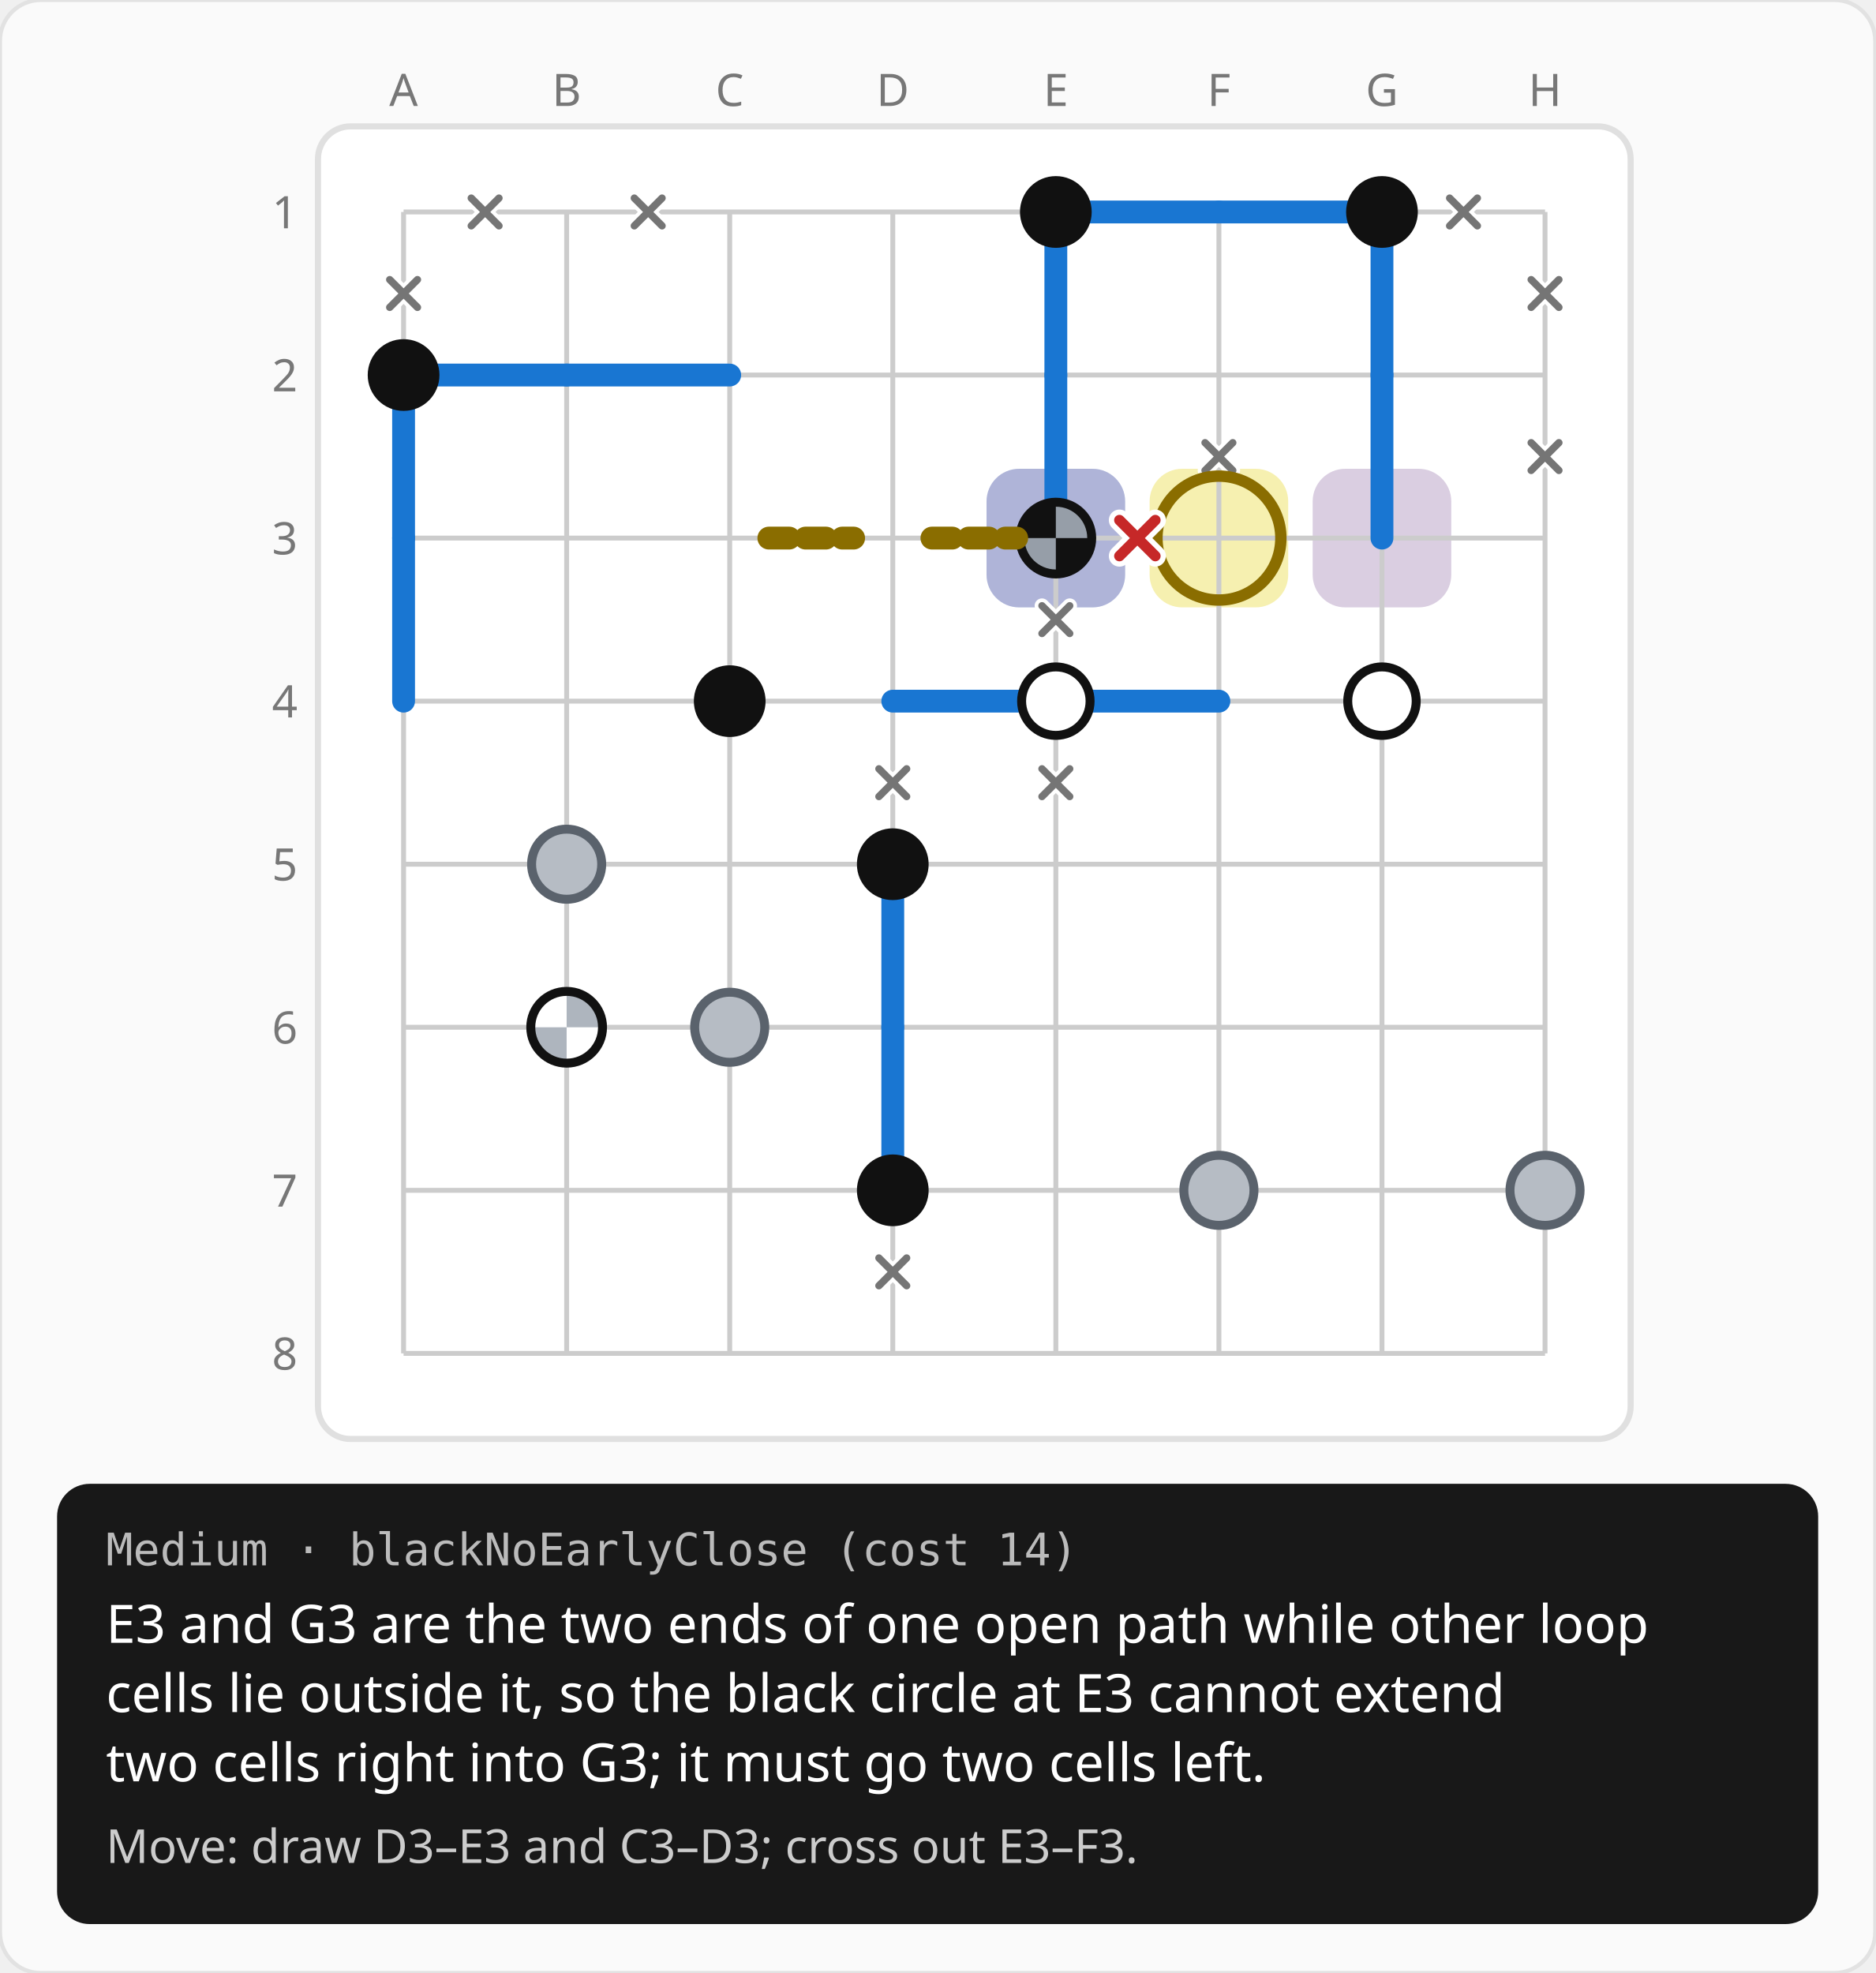
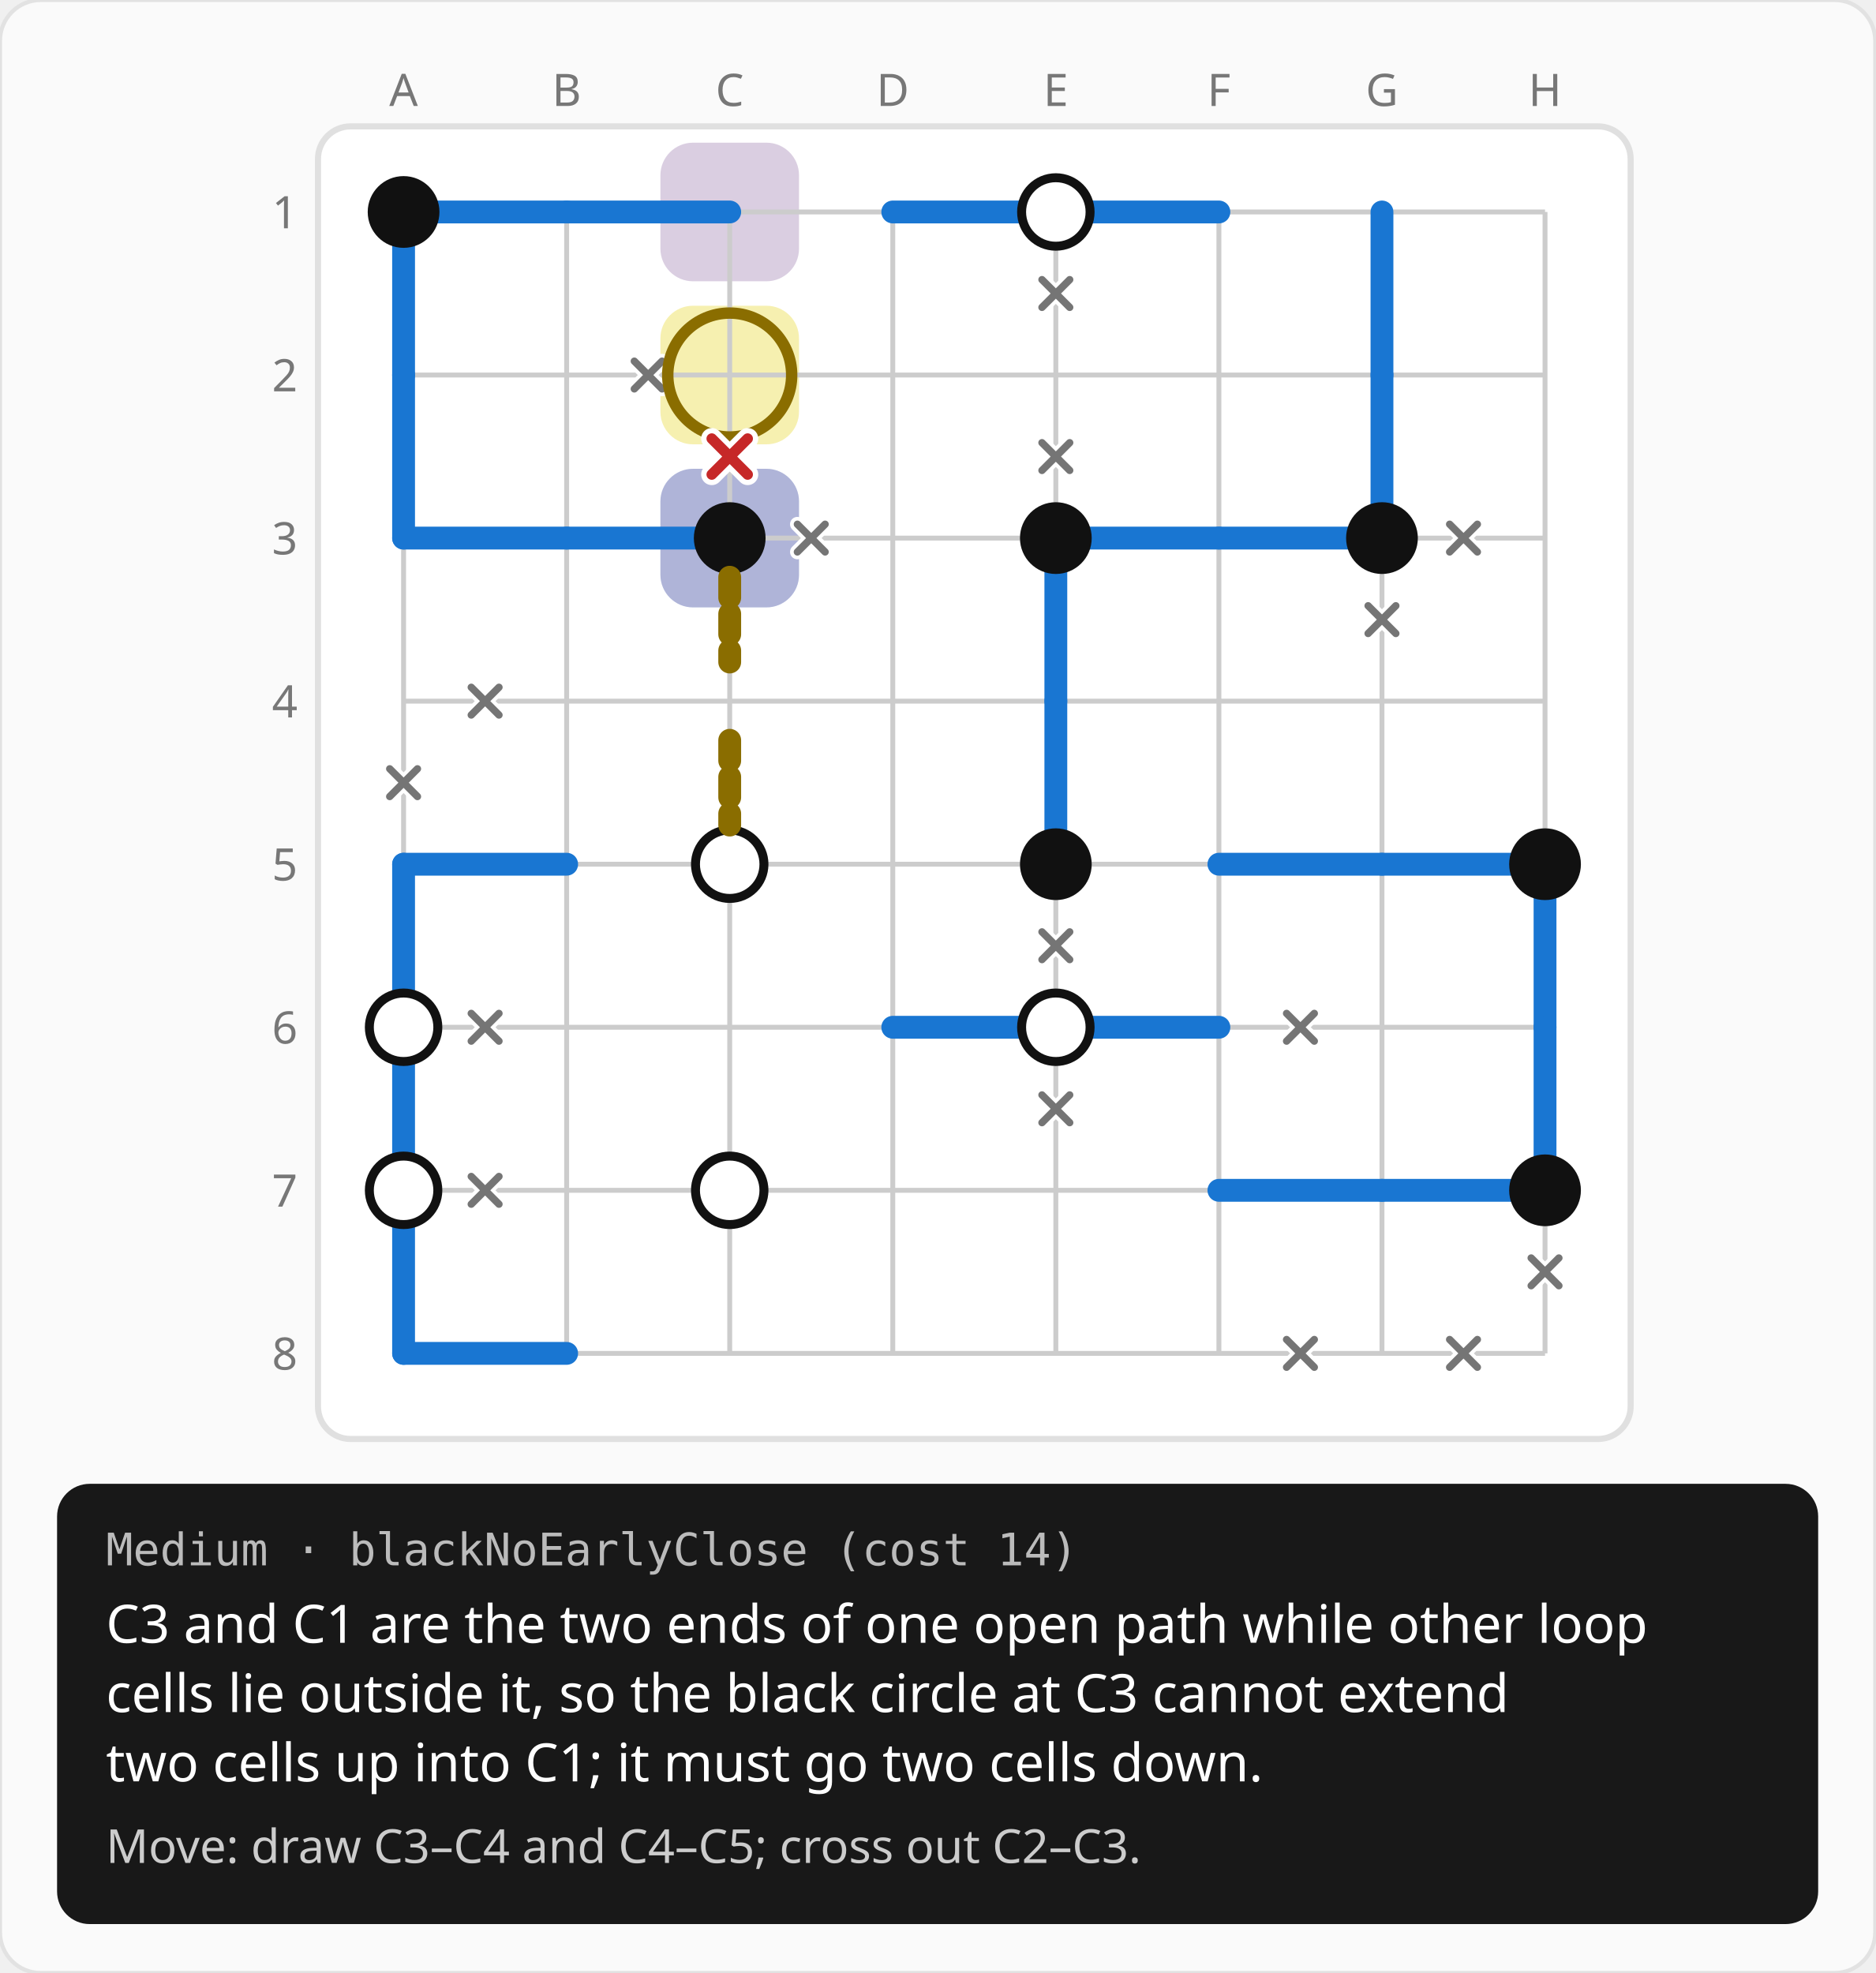
<svg xmlns="http://www.w3.org/2000/svg" width="460" height="484" viewBox="0 0 460 484">
  <rect width="460" height="484" rx="10" fill="#fafafa" stroke="#e2e2e2" />
  <defs>
    <pattern id="hatch" width="8" height="8" patternUnits="userSpaceOnUse" patternTransform="rotate(45)">
      <line x1="0" y1="0" x2="0" y2="8" stroke="#d55e00" stroke-width="3" opacity="0.55" />
    </pattern>
  </defs>
  <g transform="translate(59 12)">
    <text x="40" y="14" fill="#777777" font-size="11" font-family="system-ui, sans-serif" text-anchor="middle">A</text>
    <text x="80" y="14" fill="#777777" font-size="11" font-family="system-ui, sans-serif" text-anchor="middle">B</text>
    <text x="120" y="14" fill="#777777" font-size="11" font-family="system-ui, sans-serif" text-anchor="middle">C</text>
    <text x="160" y="14" fill="#777777" font-size="11" font-family="system-ui, sans-serif" text-anchor="middle">D</text>
    <text x="200" y="14" fill="#777777" font-size="11" font-family="system-ui, sans-serif" text-anchor="middle">E</text>
    <text x="240" y="14" fill="#777777" font-size="11" font-family="system-ui, sans-serif" text-anchor="middle">F</text>
    <text x="280" y="14" fill="#777777" font-size="11" font-family="system-ui, sans-serif" text-anchor="middle">G</text>
    <text x="320" y="14" fill="#777777" font-size="11" font-family="system-ui, sans-serif" text-anchor="middle">H</text>
    <text x="14" y="44" fill="#777777" font-size="11" font-family="system-ui, sans-serif" text-anchor="end">1</text>
    <text x="14" y="84" fill="#777777" font-size="11" font-family="system-ui, sans-serif" text-anchor="end">2</text>
    <text x="14" y="124" fill="#777777" font-size="11" font-family="system-ui, sans-serif" text-anchor="end">3</text>
    <text x="14" y="164" fill="#777777" font-size="11" font-family="system-ui, sans-serif" text-anchor="end">4</text>
    <text x="14" y="204" fill="#777777" font-size="11" font-family="system-ui, sans-serif" text-anchor="end">5</text>
    <text x="14" y="244" fill="#777777" font-size="11" font-family="system-ui, sans-serif" text-anchor="end">6</text>
    <text x="14" y="284" fill="#777777" font-size="11" font-family="system-ui, sans-serif" text-anchor="end">7</text>
    <text x="14" y="324" fill="#777777" font-size="11" font-family="system-ui, sans-serif" text-anchor="end">8</text>
    <g transform="translate(18 18)">
      <rect x="1" y="1" width="322" height="322" rx="8" fill="#ffffff" stroke="#e0e0e0" stroke-width="1.5" />
-       <rect x="165" y="85" width="34" height="34" rx="8" fill="rgba(25,118,210,0.26)" />
-       <rect x="165" y="85" width="34" height="34" rx="8" fill="rgba(122,81,149,0.28)" />
-       <rect x="245" y="85" width="34" height="34" rx="8" fill="rgba(122,81,149,0.28)" />
-       <rect x="205" y="85" width="34" height="34" rx="8" fill="rgba(244,236,156,0.8)" />
+       <rect x="85" y="85" width="34" height="34" rx="8" fill="rgba(25,118,210,0.26)" />
+       <rect x="85" y="85" width="34" height="34" rx="8" fill="rgba(122,81,149,0.28)" />
+       <rect x="85" y="5" width="34" height="34" rx="8" fill="rgba(122,81,149,0.28)" />
+       <rect x="85" y="45" width="34" height="34" rx="8" fill="rgba(244,236,156,0.8)" />
      <line x1="22" y1="22" x2="302" y2="22" stroke="#cccccc" stroke-width="1.2" />
      <line x1="22" y1="62" x2="302" y2="62" stroke="#cccccc" stroke-width="1.2" />
      <line x1="22" y1="102" x2="302" y2="102" stroke="#cccccc" stroke-width="1.2" />
      <line x1="22" y1="142" x2="302" y2="142" stroke="#cccccc" stroke-width="1.2" />
      <line x1="22" y1="182" x2="302" y2="182" stroke="#cccccc" stroke-width="1.2" />
      <line x1="22" y1="222" x2="302" y2="222" stroke="#cccccc" stroke-width="1.2" />
      <line x1="22" y1="262" x2="302" y2="262" stroke="#cccccc" stroke-width="1.2" />
      <line x1="22" y1="302" x2="302" y2="302" stroke="#cccccc" stroke-width="1.2" />
      <line x1="22" y1="22" x2="22" y2="302" stroke="#cccccc" stroke-width="1.2" />
      <line x1="62" y1="22" x2="62" y2="302" stroke="#cccccc" stroke-width="1.2" />
      <line x1="102" y1="22" x2="102" y2="302" stroke="#cccccc" stroke-width="1.2" />
      <line x1="142" y1="22" x2="142" y2="302" stroke="#cccccc" stroke-width="1.2" />
      <line x1="182" y1="22" x2="182" y2="302" stroke="#cccccc" stroke-width="1.2" />
      <line x1="222" y1="22" x2="222" y2="302" stroke="#cccccc" stroke-width="1.2" />
      <line x1="262" y1="22" x2="262" y2="302" stroke="#cccccc" stroke-width="1.2" />
      <line x1="302" y1="22" x2="302" y2="302" stroke="#cccccc" stroke-width="1.2" />
+       <line x1="22" y1="22" x2="62" y2="22" stroke="#1976d2" stroke-width="5.6" stroke-linecap="round" />
+       <line x1="22" y1="22" x2="22" y2="62" stroke="#1976d2" stroke-width="5.6" stroke-linecap="round" />
+       <line x1="62" y1="22" x2="102" y2="22" stroke="#1976d2" stroke-width="5.6" stroke-linecap="round" />
+       <line x1="142" y1="22" x2="182" y2="22" stroke="#1976d2" stroke-width="5.6" stroke-linecap="round" />
      <line x1="182" y1="22" x2="222" y2="22" stroke="#1976d2" stroke-width="5.6" stroke-linecap="round" />
-       <line x1="182" y1="22" x2="182" y2="62" stroke="#1976d2" stroke-width="5.6" stroke-linecap="round" />
-       <line x1="222" y1="22" x2="262" y2="22" stroke="#1976d2" stroke-width="5.6" stroke-linecap="round" />
      <line x1="262" y1="22" x2="262" y2="62" stroke="#1976d2" stroke-width="5.6" stroke-linecap="round" />
-       <line x1="22" y1="62" x2="62" y2="62" stroke="#1976d2" stroke-width="5.6" stroke-linecap="round" />
      <line x1="22" y1="62" x2="22" y2="102" stroke="#1976d2" stroke-width="5.6" stroke-linecap="round" />
-       <line x1="62" y1="62" x2="102" y2="62" stroke="#1976d2" stroke-width="5.6" stroke-linecap="round" />
-       <line x1="182" y1="62" x2="182" y2="102" stroke="#1976d2" stroke-width="5.6" stroke-linecap="round" />
      <line x1="262" y1="62" x2="262" y2="102" stroke="#1976d2" stroke-width="5.6" stroke-linecap="round" />
-       <line x1="22" y1="102" x2="22" y2="142" stroke="#1976d2" stroke-width="5.6" stroke-linecap="round" />
-       <line x1="142" y1="142" x2="182" y2="142" stroke="#1976d2" stroke-width="5.6" stroke-linecap="round" />
-       <line x1="182" y1="142" x2="222" y2="142" stroke="#1976d2" stroke-width="5.6" stroke-linecap="round" />
-       <line x1="142" y1="182" x2="142" y2="222" stroke="#1976d2" stroke-width="5.6" stroke-linecap="round" />
-       <line x1="142" y1="222" x2="142" y2="262" stroke="#1976d2" stroke-width="5.6" stroke-linecap="round" />
-       <circle cx="182" cy="22" r="8.8" fill="#111111" />
-       <circle cx="262" cy="22" r="8.8" fill="#111111" />
-       <circle cx="22" cy="62" r="8.8" fill="#111111" />
+       <line x1="22" y1="102" x2="62" y2="102" stroke="#1976d2" stroke-width="5.6" stroke-linecap="round" />
+       <line x1="62" y1="102" x2="102" y2="102" stroke="#1976d2" stroke-width="5.6" stroke-linecap="round" />
+       <line x1="182" y1="102" x2="222" y2="102" stroke="#1976d2" stroke-width="5.6" stroke-linecap="round" />
+       <line x1="182" y1="102" x2="182" y2="142" stroke="#1976d2" stroke-width="5.6" stroke-linecap="round" />
+       <line x1="222" y1="102" x2="262" y2="102" stroke="#1976d2" stroke-width="5.6" stroke-linecap="round" />
+       <line x1="182" y1="142" x2="182" y2="182" stroke="#1976d2" stroke-width="5.6" stroke-linecap="round" />
+       <line x1="22" y1="182" x2="62" y2="182" stroke="#1976d2" stroke-width="5.6" stroke-linecap="round" />
+       <line x1="22" y1="182" x2="22" y2="222" stroke="#1976d2" stroke-width="5.6" stroke-linecap="round" />
+       <line x1="222" y1="182" x2="262" y2="182" stroke="#1976d2" stroke-width="5.6" stroke-linecap="round" />
+       <line x1="262" y1="182" x2="302" y2="182" stroke="#1976d2" stroke-width="5.6" stroke-linecap="round" />
+       <line x1="302" y1="182" x2="302" y2="222" stroke="#1976d2" stroke-width="5.6" stroke-linecap="round" />
+       <line x1="22" y1="222" x2="22" y2="262" stroke="#1976d2" stroke-width="5.6" stroke-linecap="round" />
+       <line x1="142" y1="222" x2="182" y2="222" stroke="#1976d2" stroke-width="5.6" stroke-linecap="round" />
+       <line x1="182" y1="222" x2="222" y2="222" stroke="#1976d2" stroke-width="5.6" stroke-linecap="round" />
+       <line x1="302" y1="222" x2="302" y2="262" stroke="#1976d2" stroke-width="5.6" stroke-linecap="round" />
+       <line x1="22" y1="262" x2="22" y2="302" stroke="#1976d2" stroke-width="5.6" stroke-linecap="round" />
+       <line x1="222" y1="262" x2="262" y2="262" stroke="#1976d2" stroke-width="5.6" stroke-linecap="round" />
+       <line x1="262" y1="262" x2="302" y2="262" stroke="#1976d2" stroke-width="5.6" stroke-linecap="round" />
+       <line x1="22" y1="302" x2="62" y2="302" stroke="#1976d2" stroke-width="5.6" stroke-linecap="round" />
+       <circle cx="22" cy="22" r="8.8" fill="#111111" />
+       <circle cx="182" cy="22" r="8.4" fill="#ffffff" />
+       <circle cx="182" cy="22" r="8.4" fill="none" stroke="#111111" stroke-width="2.2" />
+       <circle cx="102" cy="102" r="8.8" fill="#111111" />
      <circle cx="182" cy="102" r="8.8" fill="#111111" />
-       <path d="M182 102V93.2A8.8 8.8 0 0 1 190.8 102ZM182 102V110.8A8.8 8.8 0 0 1 173.2 102Z" fill="#969ea8" />
-       <circle cx="182" cy="102" r="8.8" fill="none" stroke="#111111" stroke-width="2.2" />
-       <circle cx="102" cy="142" r="8.8" fill="#111111" />
-       <circle cx="182" cy="142" r="8.4" fill="#ffffff" />
-       <circle cx="182" cy="142" r="8.4" fill="none" stroke="#111111" stroke-width="2.2" />
-       <circle cx="262" cy="142" r="8.4" fill="#ffffff" />
-       <circle cx="262" cy="142" r="8.4" fill="none" stroke="#111111" stroke-width="2.2" />
-       <circle cx="62" cy="182" r="8.6" fill="#b6bcc4" />
-       <circle cx="62" cy="182" r="8.6" fill="none" stroke="#5a626c" stroke-width="2.2" />
-       <circle cx="142" cy="182" r="8.8" fill="#111111" />
-       <circle cx="62" cy="222" r="8.8" fill="#ffffff" />
-       <path d="M62 222V213.2A8.8 8.8 0 0 1 70.8 222ZM62 222V230.8A8.8 8.8 0 0 1 53.2 222Z" fill="#aeb5be" />
-       <circle cx="62" cy="222" r="8.8" fill="none" stroke="#111111" stroke-width="2.2" />
-       <circle cx="102" cy="222" r="8.6" fill="#b6bcc4" />
-       <circle cx="102" cy="222" r="8.6" fill="none" stroke="#5a626c" stroke-width="2.2" />
-       <circle cx="142" cy="262" r="8.8" fill="#111111" />
-       <circle cx="222" cy="262" r="8.6" fill="#b6bcc4" />
-       <circle cx="222" cy="262" r="8.6" fill="none" stroke="#5a626c" stroke-width="2.2" />
-       <circle cx="302" cy="262" r="8.6" fill="#b6bcc4" />
-       <circle cx="302" cy="262" r="8.6" fill="none" stroke="#5a626c" stroke-width="2.2" />
-       <path d="M38.6 18.6L45.4 25.4M38.6 25.4L45.4 18.6" stroke="#ffffff" stroke-width="3.6" stroke-linecap="round" />
-       <path d="M38.6 18.6L45.4 25.4M38.6 25.4L45.4 18.6" stroke="#757575" stroke-width="1.8" stroke-linecap="round" />
-       <path d="M18.6 38.6L25.4 45.4M18.6 45.4L25.4 38.6" stroke="#ffffff" stroke-width="3.6" stroke-linecap="round" />
-       <path d="M18.6 38.6L25.4 45.4M18.6 45.4L25.4 38.6" stroke="#757575" stroke-width="1.8" stroke-linecap="round" />
-       <path d="M78.6 18.6L85.4 25.4M78.6 25.4L85.4 18.6" stroke="#ffffff" stroke-width="3.6" stroke-linecap="round" />
-       <path d="M78.6 18.6L85.4 25.4M78.6 25.4L85.4 18.6" stroke="#757575" stroke-width="1.8" stroke-linecap="round" />
-       <path d="M278.6 18.6L285.4 25.4M278.6 25.4L285.4 18.6" stroke="#ffffff" stroke-width="3.6" stroke-linecap="round" />
-       <path d="M278.6 18.6L285.4 25.4M278.6 25.4L285.4 18.6" stroke="#757575" stroke-width="1.8" stroke-linecap="round" />
-       <path d="M298.6 38.6L305.4 45.4M298.6 45.4L305.4 38.6" stroke="#ffffff" stroke-width="3.6" stroke-linecap="round" />
-       <path d="M298.6 38.6L305.4 45.4M298.6 45.4L305.4 38.6" stroke="#757575" stroke-width="1.8" stroke-linecap="round" />
-       <path d="M218.6 78.6L225.4 85.4M218.6 85.4L225.4 78.6" stroke="#ffffff" stroke-width="3.6" stroke-linecap="round" />
-       <path d="M218.6 78.6L225.4 85.4M218.6 85.4L225.4 78.6" stroke="#757575" stroke-width="1.8" stroke-linecap="round" />
-       <path d="M298.6 78.6L305.4 85.4M298.6 85.4L305.4 78.6" stroke="#ffffff" stroke-width="3.6" stroke-linecap="round" />
-       <path d="M298.6 78.6L305.4 85.4M298.6 85.4L305.4 78.6" stroke="#757575" stroke-width="1.8" stroke-linecap="round" />
-       <path d="M178.6 118.6L185.4 125.4M178.6 125.4L185.4 118.6" stroke="#ffffff" stroke-width="3.6" stroke-linecap="round" />
-       <path d="M178.6 118.6L185.4 125.4M178.6 125.4L185.4 118.6" stroke="#757575" stroke-width="1.8" stroke-linecap="round" />
-       <path d="M138.6 158.6L145.4 165.4M138.6 165.4L145.4 158.6" stroke="#ffffff" stroke-width="3.6" stroke-linecap="round" />
-       <path d="M138.6 158.6L145.4 165.4M138.6 165.4L145.4 158.6" stroke="#757575" stroke-width="1.8" stroke-linecap="round" />
-       <path d="M178.6 158.6L185.4 165.4M178.6 165.4L185.4 158.6" stroke="#ffffff" stroke-width="3.6" stroke-linecap="round" />
-       <path d="M178.6 158.6L185.4 165.4M178.6 165.4L185.4 158.6" stroke="#757575" stroke-width="1.8" stroke-linecap="round" />
-       <path d="M138.6 278.6L145.4 285.4M138.6 285.4L145.4 278.6" stroke="#ffffff" stroke-width="3.6" stroke-linecap="round" />
-       <path d="M138.6 278.6L145.4 285.4M138.6 285.4L145.4 278.6" stroke="#757575" stroke-width="1.8" stroke-linecap="round" />
-       <circle cx="222" cy="102" r="15.2" fill="none" stroke="#8a6d00" stroke-width="2.8" />
-       <line x1="151.6" y1="102" x2="172.4" y2="102" stroke="#8a6d00" stroke-width="5.6" stroke-linecap="round" stroke-dasharray="5 4" />
-       <line x1="111.6" y1="102" x2="132.4" y2="102" stroke="#8a6d00" stroke-width="5.6" stroke-linecap="round" stroke-dasharray="5 4" />
-       <path d="M197.6 97.6L206.4 106.4M197.6 106.4L206.4 97.6" stroke="#ffffff" stroke-width="5.2" stroke-linecap="round" />
-       <path d="M197.6 97.6L206.4 106.4M197.6 106.4L206.4 97.6" stroke="#c62828" stroke-width="2.6" stroke-linecap="round" />
+       <circle cx="262" cy="102" r="8.8" fill="#111111" />
+       <circle cx="102" cy="182" r="8.4" fill="#ffffff" />
+       <circle cx="102" cy="182" r="8.4" fill="none" stroke="#111111" stroke-width="2.2" />
+       <circle cx="182" cy="182" r="8.8" fill="#111111" />
+       <circle cx="302" cy="182" r="8.8" fill="#111111" />
+       <circle cx="22" cy="222" r="8.4" fill="#ffffff" />
+       <circle cx="22" cy="222" r="8.4" fill="none" stroke="#111111" stroke-width="2.2" />
+       <circle cx="182" cy="222" r="8.4" fill="#ffffff" />
+       <circle cx="182" cy="222" r="8.4" fill="none" stroke="#111111" stroke-width="2.2" />
+       <circle cx="22" cy="262" r="8.4" fill="#ffffff" />
+       <circle cx="22" cy="262" r="8.4" fill="none" stroke="#111111" stroke-width="2.2" />
+       <circle cx="102" cy="262" r="8.4" fill="#ffffff" />
+       <circle cx="102" cy="262" r="8.4" fill="none" stroke="#111111" stroke-width="2.2" />
+       <circle cx="302" cy="262" r="8.8" fill="#111111" />
+       <path d="M178.6 38.6L185.4 45.4M178.6 45.4L185.4 38.6" stroke="#ffffff" stroke-width="3.6" stroke-linecap="round" />
+       <path d="M178.6 38.6L185.4 45.4M178.6 45.4L185.4 38.6" stroke="#757575" stroke-width="1.8" stroke-linecap="round" />
+       <path d="M78.6 58.6L85.4 65.4M78.6 65.4L85.4 58.6" stroke="#ffffff" stroke-width="3.6" stroke-linecap="round" />
+       <path d="M78.6 58.6L85.4 65.4M78.6 65.4L85.4 58.6" stroke="#757575" stroke-width="1.8" stroke-linecap="round" />
+       <path d="M178.6 78.6L185.4 85.4M178.6 85.4L185.4 78.6" stroke="#ffffff" stroke-width="3.6" stroke-linecap="round" />
+       <path d="M178.6 78.6L185.4 85.4M178.6 85.4L185.4 78.6" stroke="#757575" stroke-width="1.8" stroke-linecap="round" />
+       <path d="M118.6 98.6L125.4 105.4M118.6 105.4L125.4 98.6" stroke="#ffffff" stroke-width="3.6" stroke-linecap="round" />
+       <path d="M118.6 98.6L125.4 105.4M118.6 105.4L125.4 98.6" stroke="#757575" stroke-width="1.8" stroke-linecap="round" />
+       <path d="M278.6 98.6L285.4 105.4M278.6 105.4L285.4 98.6" stroke="#ffffff" stroke-width="3.6" stroke-linecap="round" />
+       <path d="M278.6 98.6L285.4 105.4M278.6 105.4L285.4 98.6" stroke="#757575" stroke-width="1.8" stroke-linecap="round" />
+       <path d="M258.6 118.6L265.4 125.4M258.6 125.4L265.4 118.6" stroke="#ffffff" stroke-width="3.6" stroke-linecap="round" />
+       <path d="M258.6 118.6L265.4 125.4M258.6 125.4L265.4 118.6" stroke="#757575" stroke-width="1.8" stroke-linecap="round" />
+       <path d="M38.6 138.6L45.4 145.4M38.6 145.4L45.4 138.6" stroke="#ffffff" stroke-width="3.6" stroke-linecap="round" />
+       <path d="M38.6 138.6L45.4 145.4M38.6 145.4L45.4 138.6" stroke="#757575" stroke-width="1.8" stroke-linecap="round" />
+       <path d="M18.6 158.6L25.4 165.4M18.6 165.4L25.4 158.6" stroke="#ffffff" stroke-width="3.6" stroke-linecap="round" />
+       <path d="M18.6 158.6L25.4 165.4M18.6 165.4L25.4 158.6" stroke="#757575" stroke-width="1.8" stroke-linecap="round" />
+       <path d="M178.6 198.6L185.4 205.4M178.6 205.4L185.4 198.6" stroke="#ffffff" stroke-width="3.6" stroke-linecap="round" />
+       <path d="M178.6 198.6L185.4 205.4M178.6 205.4L185.4 198.6" stroke="#757575" stroke-width="1.8" stroke-linecap="round" />
+       <path d="M38.6 218.6L45.4 225.4M38.6 225.4L45.4 218.6" stroke="#ffffff" stroke-width="3.6" stroke-linecap="round" />
+       <path d="M38.6 218.6L45.4 225.4M38.6 225.4L45.4 218.6" stroke="#757575" stroke-width="1.8" stroke-linecap="round" />
+       <path d="M178.6 238.6L185.4 245.4M178.6 245.4L185.4 238.6" stroke="#ffffff" stroke-width="3.6" stroke-linecap="round" />
+       <path d="M178.6 238.6L185.4 245.4M178.6 245.4L185.4 238.6" stroke="#757575" stroke-width="1.8" stroke-linecap="round" />
+       <path d="M238.6 218.6L245.4 225.4M238.6 225.4L245.4 218.6" stroke="#ffffff" stroke-width="3.6" stroke-linecap="round" />
+       <path d="M238.6 218.6L245.4 225.4M238.6 225.4L245.4 218.6" stroke="#757575" stroke-width="1.8" stroke-linecap="round" />
+       <path d="M38.6 258.6L45.4 265.4M38.6 265.4L45.4 258.6" stroke="#ffffff" stroke-width="3.6" stroke-linecap="round" />
+       <path d="M38.6 258.6L45.4 265.4M38.6 265.4L45.4 258.6" stroke="#757575" stroke-width="1.8" stroke-linecap="round" />
+       <path d="M298.6 278.6L305.4 285.4M298.6 285.4L305.4 278.6" stroke="#ffffff" stroke-width="3.6" stroke-linecap="round" />
+       <path d="M298.6 278.6L305.4 285.4M298.6 285.4L305.4 278.6" stroke="#757575" stroke-width="1.8" stroke-linecap="round" />
+       <path d="M238.6 298.6L245.4 305.4M238.6 305.4L245.4 298.6" stroke="#ffffff" stroke-width="3.6" stroke-linecap="round" />
+       <path d="M238.6 298.6L245.4 305.4M238.6 305.4L245.4 298.6" stroke="#757575" stroke-width="1.8" stroke-linecap="round" />
+       <path d="M278.6 298.6L285.4 305.4M278.6 305.4L285.4 298.6" stroke="#ffffff" stroke-width="3.6" stroke-linecap="round" />
+       <path d="M278.6 298.6L285.4 305.4M278.6 305.4L285.4 298.6" stroke="#757575" stroke-width="1.8" stroke-linecap="round" />
+       <circle cx="102" cy="62" r="15.2" fill="none" stroke="#8a6d00" stroke-width="2.8" />
+       <line x1="102" y1="111.6" x2="102" y2="132.4" stroke="#8a6d00" stroke-width="5.6" stroke-linecap="round" stroke-dasharray="5 4" />
+       <line x1="102" y1="151.6" x2="102" y2="172.4" stroke="#8a6d00" stroke-width="5.6" stroke-linecap="round" stroke-dasharray="5 4" />
+       <path d="M97.6 77.6L106.4 86.4M97.6 86.4L106.4 77.6" stroke="#ffffff" stroke-width="5.2" stroke-linecap="round" />
+       <path d="M97.6 77.6L106.4 86.4M97.6 86.4L106.4 77.6" stroke="#c62828" stroke-width="2.6" stroke-linecap="round" />
    </g>
  </g>
  <rect x="14" y="364" width="432" height="108" rx="8" fill="#181818" />
  <text x="26" y="384" fill="#bbbbbb" font-size="11" font-family="ui-monospace, Menlo, monospace">Medium · blackNoEarlyClose (cost 14)</text>
-   <text x="26" y="403" fill="#ffffff" font-size="13" font-family="system-ui, sans-serif">E3 and G3 are the two ends of one open path while other loop</text>
-   <text x="26" y="420" fill="#ffffff" font-size="13" font-family="system-ui, sans-serif">cells lie outside it, so the black circle at E3 cannot extend</text>
-   <text x="26" y="437" fill="#ffffff" font-size="13" font-family="system-ui, sans-serif">two cells right into G3; it must go two cells left.</text>
-   <text x="26" y="457" fill="#cccccc" font-size="11.5" font-family="system-ui, sans-serif">Move: draw D3–E3 and C3–D3; cross out E3–F3.</text>
+   <text x="26" y="403" fill="#ffffff" font-size="13" font-family="system-ui, sans-serif">C3 and C1 are the two ends of one open path while other loop</text>
+   <text x="26" y="420" fill="#ffffff" font-size="13" font-family="system-ui, sans-serif">cells lie outside it, so the black circle at C3 cannot extend</text>
+   <text x="26" y="437" fill="#ffffff" font-size="13" font-family="system-ui, sans-serif">two cells up into C1; it must go two cells down.</text>
+   <text x="26" y="457" fill="#cccccc" font-size="11.5" font-family="system-ui, sans-serif">Move: draw C3–C4 and C4–C5; cross out C2–C3.</text>
</svg>
